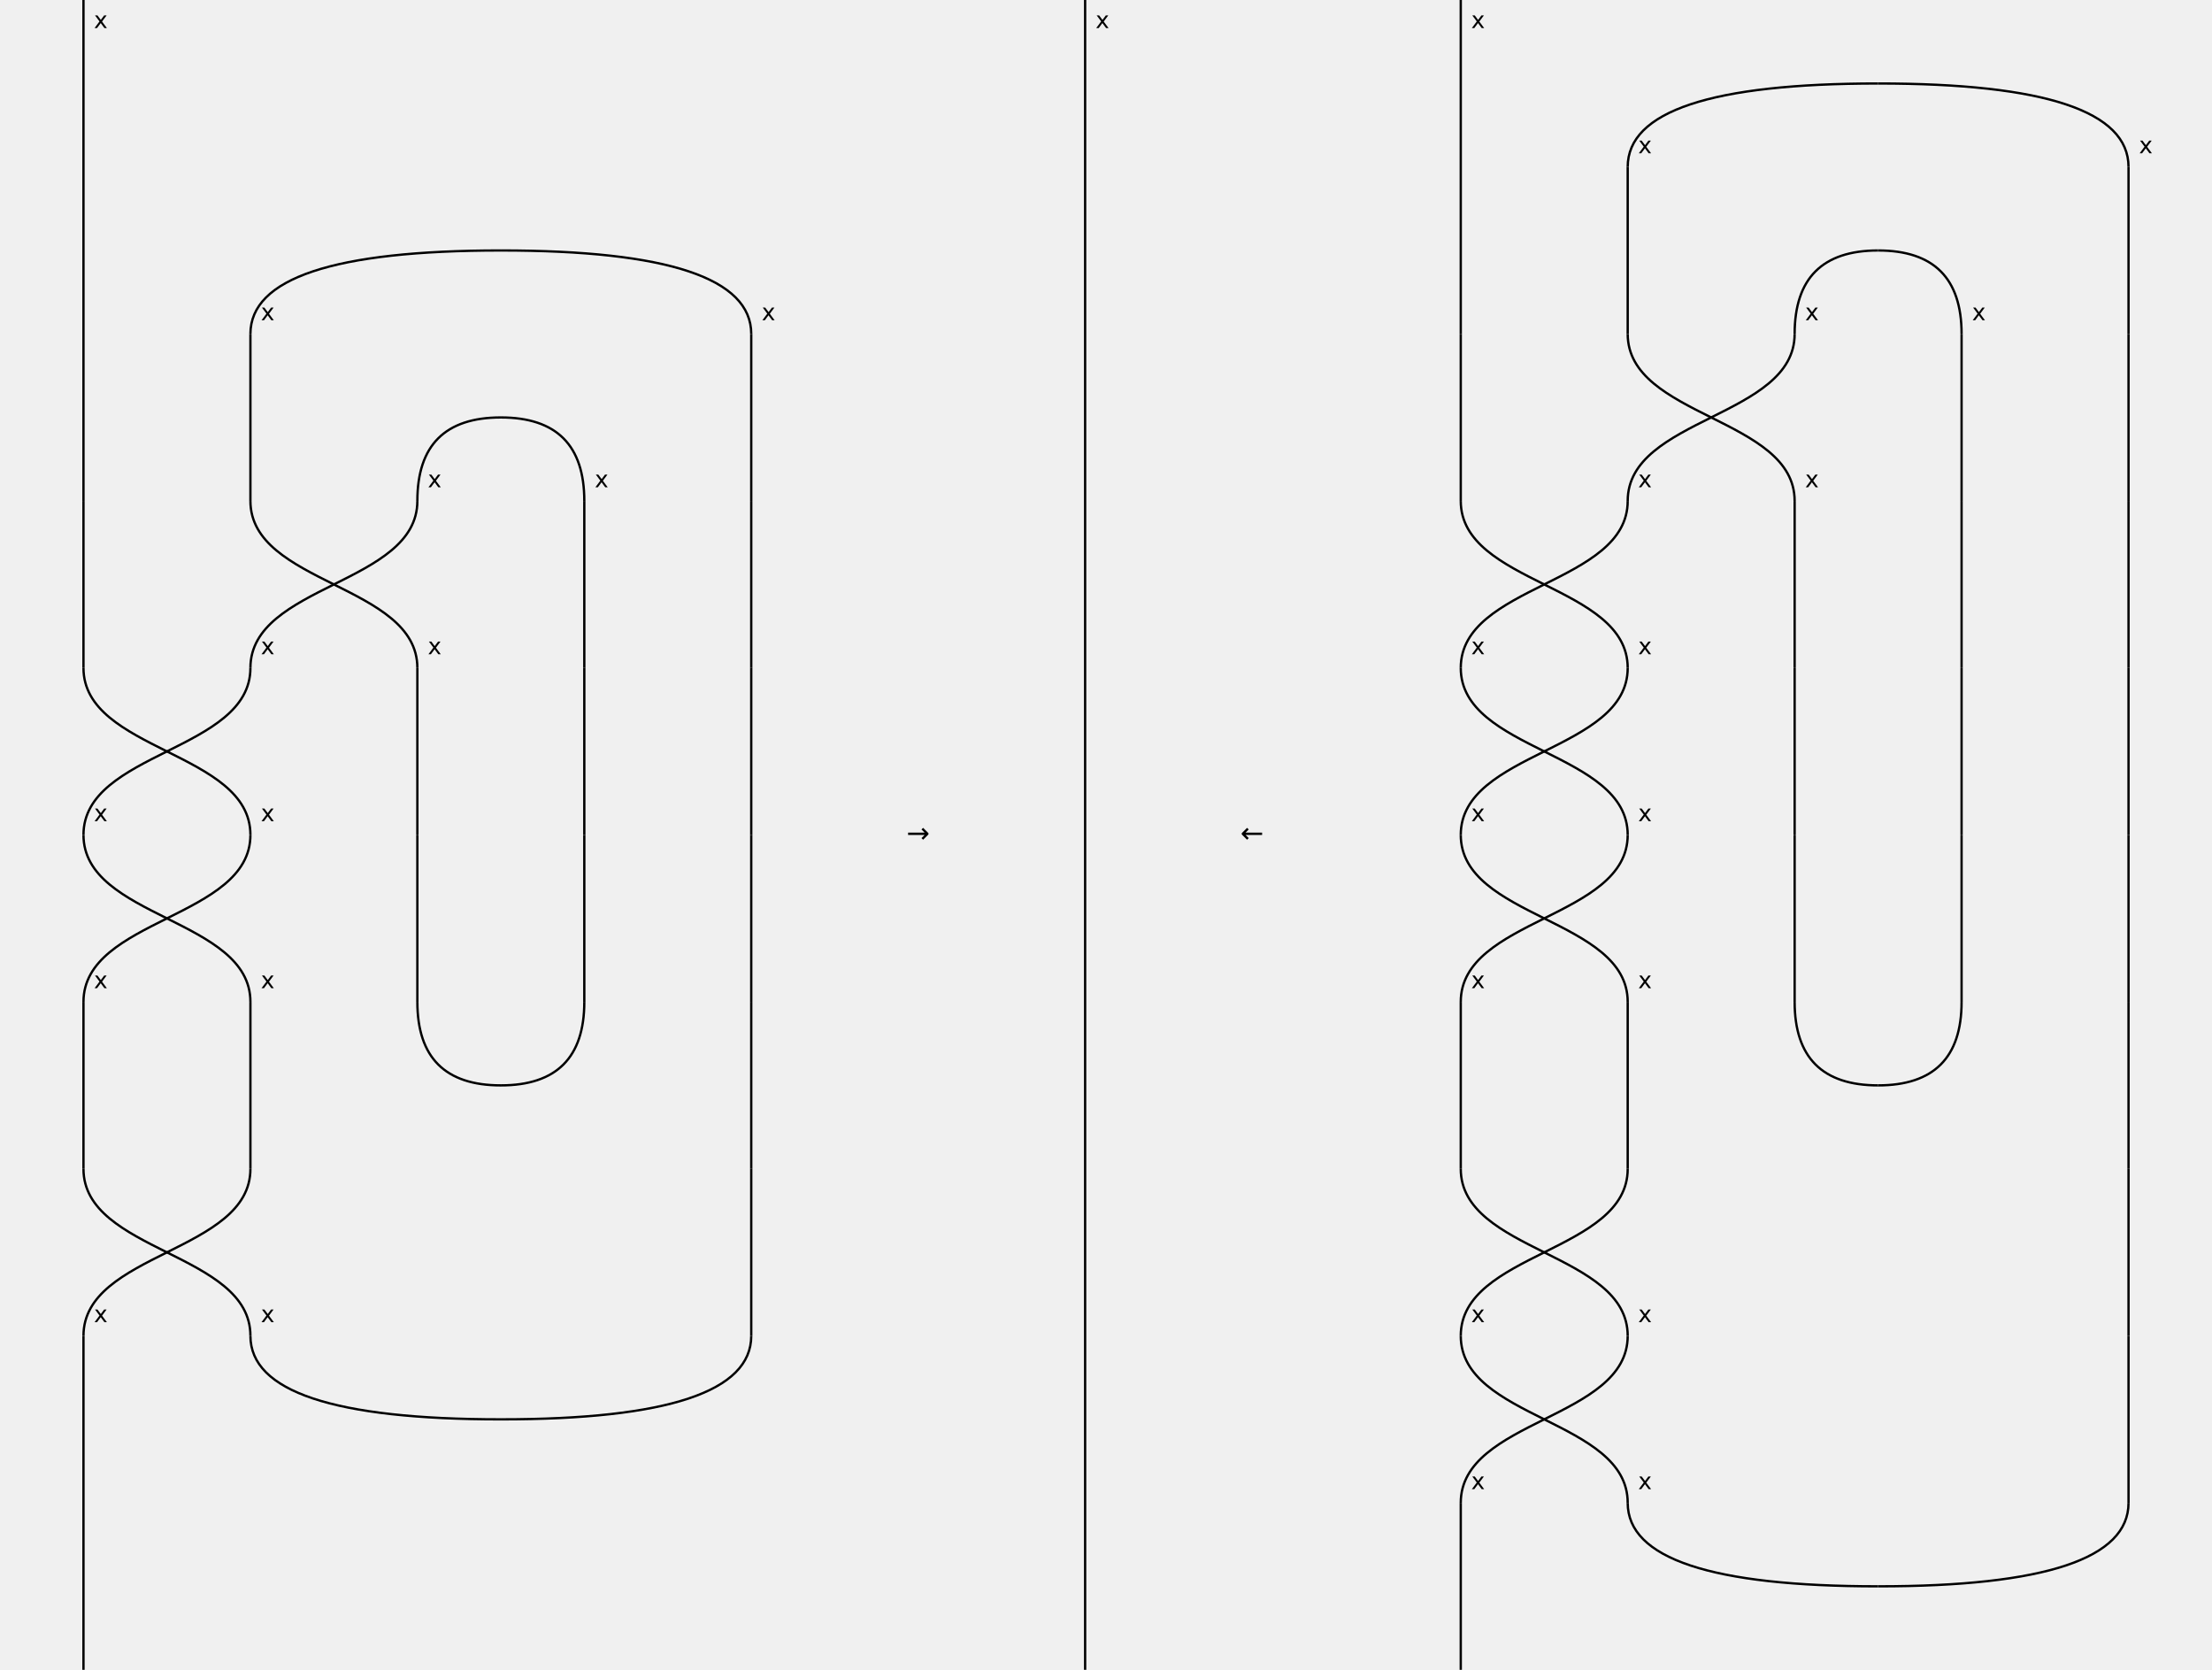
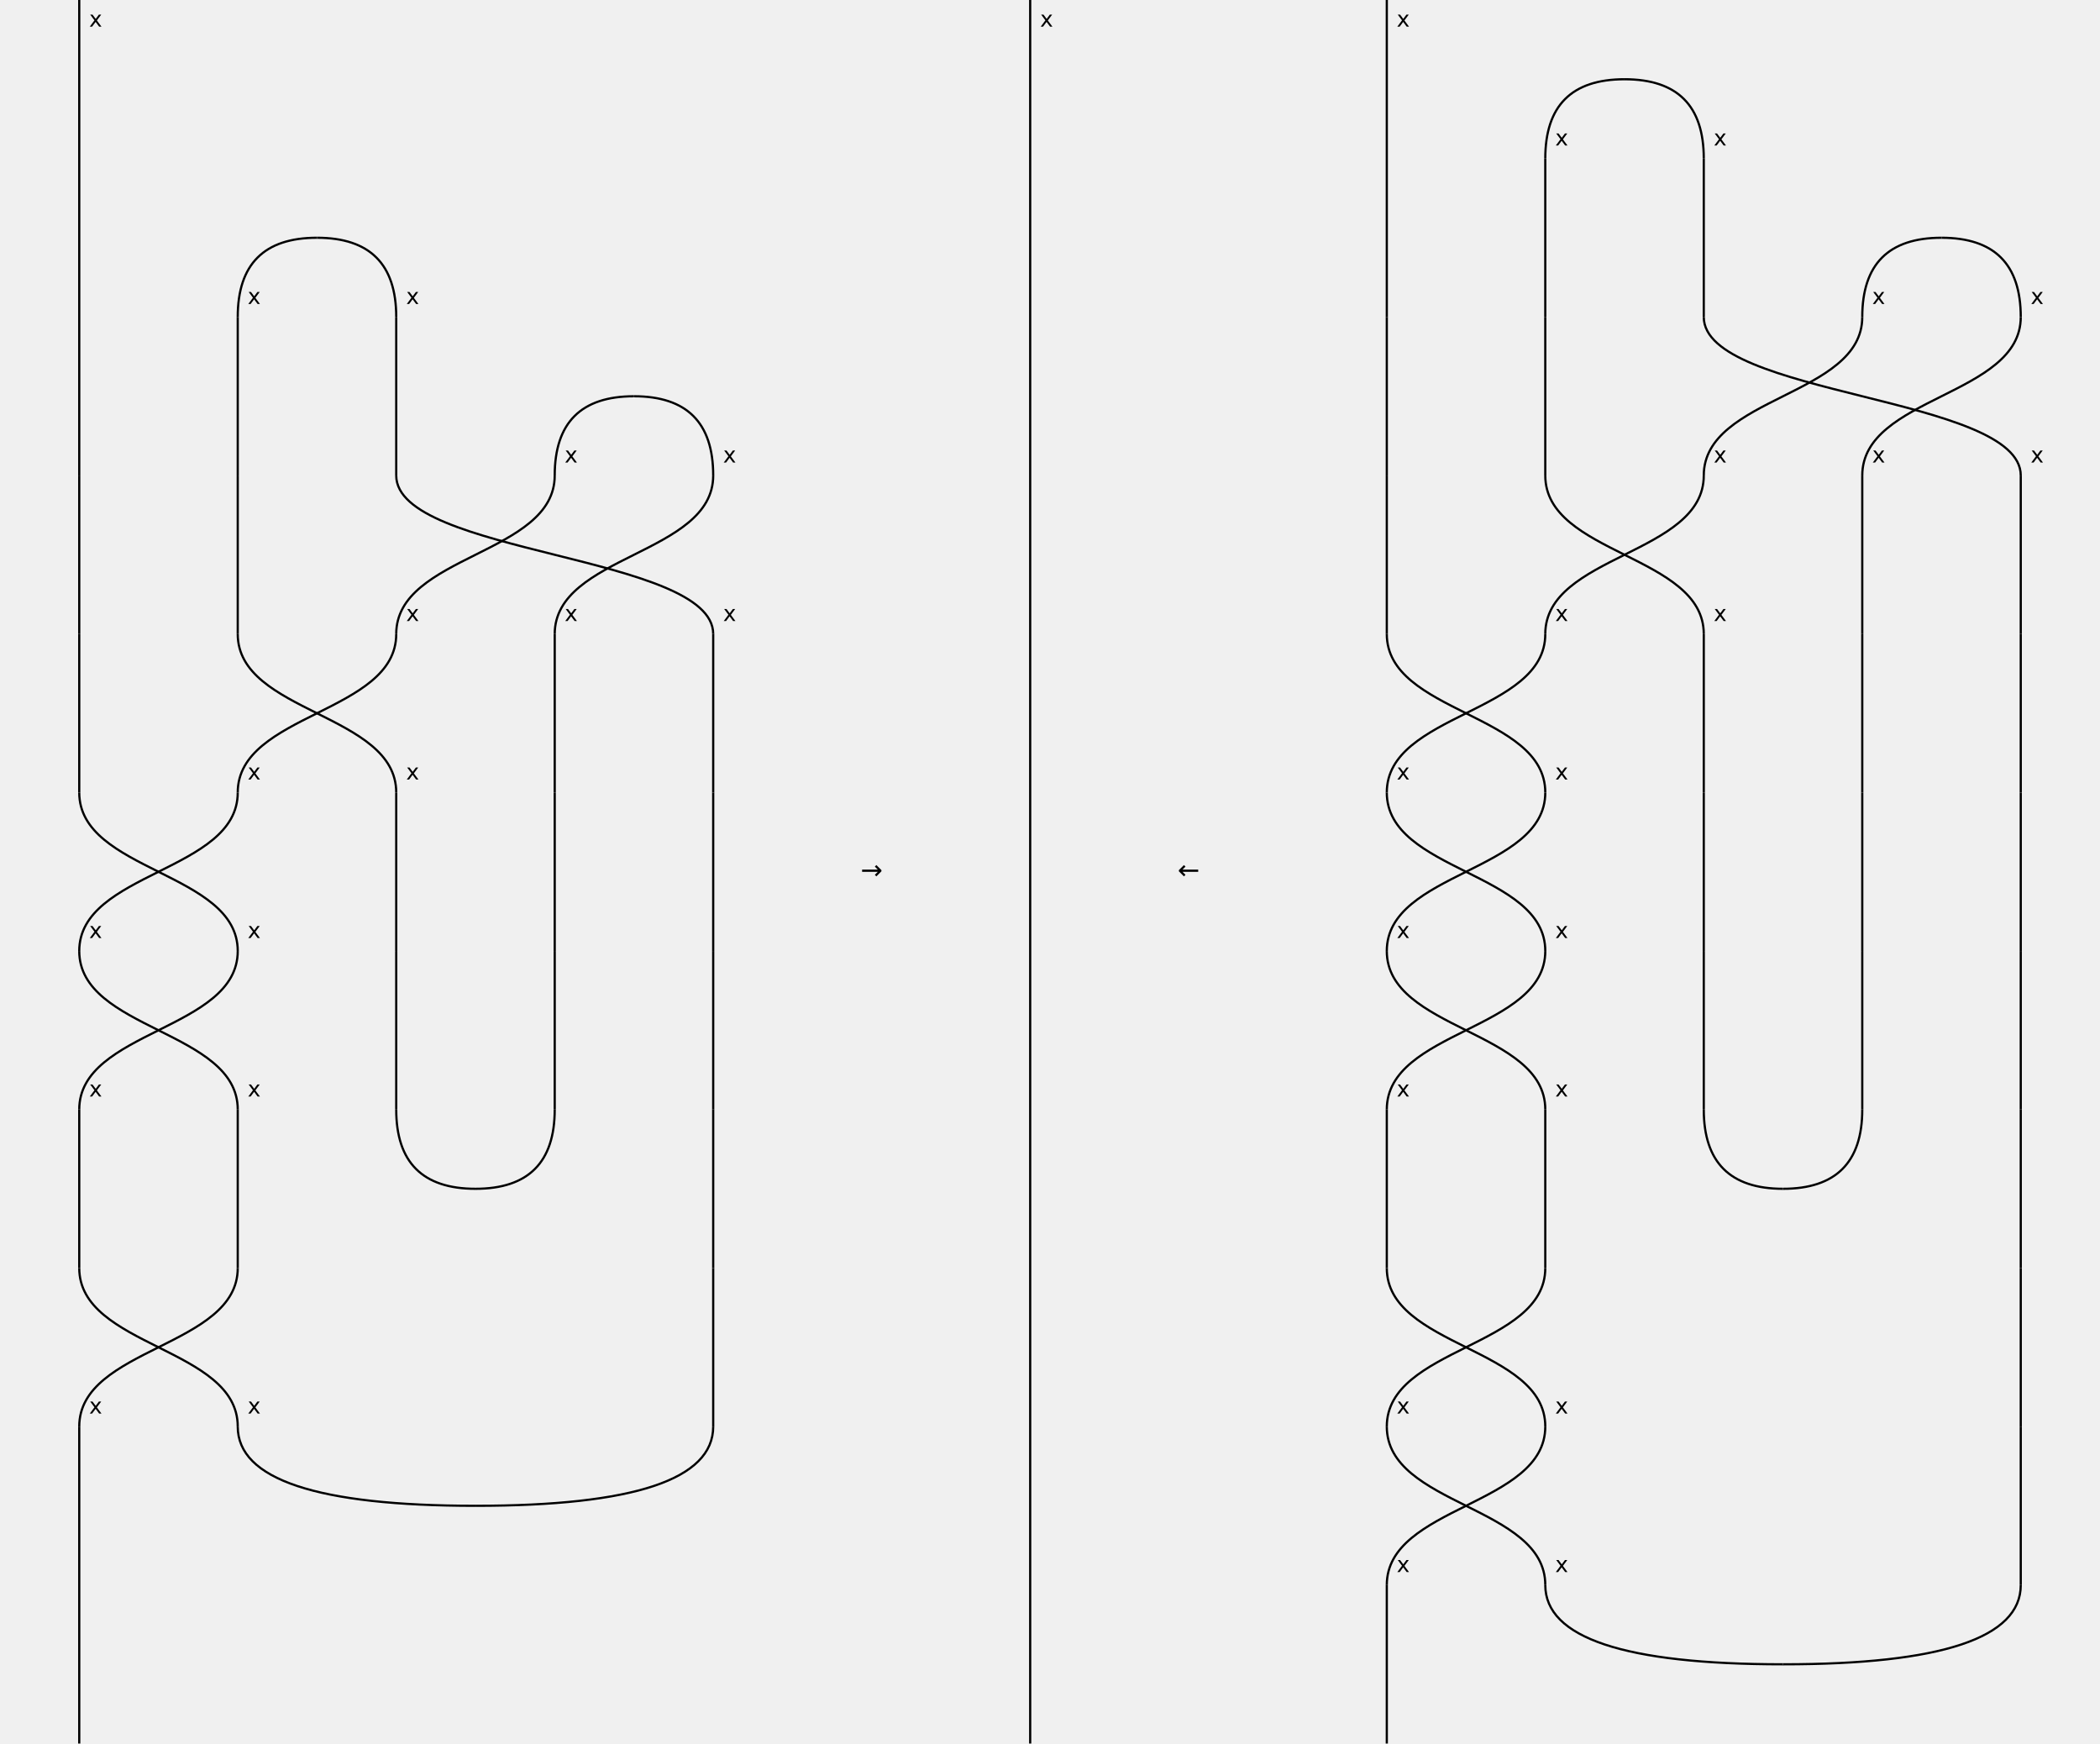
- <svg xmlns="http://www.w3.org/2000/svg" xmlns:xlink="http://www.w3.org/1999/xlink" width="954pt" height="720pt" viewBox="0 0 954 720" version="1.1">
+ <svg xmlns="http://www.w3.org/2000/svg" xmlns:xlink="http://www.w3.org/1999/xlink" width="954pt" height="792pt" viewBox="0 0 954 792" version="1.1">
  <style type="text/css">@media (prefers-color-scheme: dark) {[id^="dark-stroke"] path { stroke: #ffffff !important; } [id^="dark-fill"] g, [id^="dark-fill"] use { fill: #ffffff !important; stroke: #ffffff !important; }}</style>
  <defs>
    <style type="text/css">*{stroke-linejoin: round; stroke-linecap: butt}</style>
  </defs>
  <g id="figure_1">
    <g id="patch_1">
-       <path d="M 0 720  L 954 720  L 954 0  L 0 0  L 0 720  z " style="fill: none" />
+       <path d="M 0 792  L 954 792  L 954 0  L 0 0  L 0 792  z " style="fill: none" />
    </g>
    <g id="axes_1">
      <g id="patch_2">
-         <path d="M 0 720  L 954 720  L 954 0  L 0 0  L 0 720  z " clip-path="url(#pa2b2d72dcf)" style="fill: none" />
+         <path d="M 0 792  L 954 792  L 954 0  L 0 0  L 0 792  z " clip-path="url(#p8696f4340c)" style="fill: none" />
      </g>
      <g id="dark-stroke-1">
-         <path d="M 36 216  C 36 252 36 252 36 288  " clip-path="url(#pa2b2d72dcf)" style="fill: none; stroke: #000000; stroke-linejoin: miter" />
+         <path d="M 36 216  C 36 252 36 252 36 288  " clip-path="url(#p8696f4340c)" style="fill: none; stroke: #000000; stroke-linejoin: miter" />
      </g>
      <g id="dark-stroke-2">
-         <path d="M 180 216  C 180 252 108 252 108 288  " clip-path="url(#pa2b2d72dcf)" style="fill: none; stroke: #000000; stroke-linejoin: miter" />
+         <path d="M 108 216  C 108 252 108 252 108 288  " clip-path="url(#p8696f4340c)" style="fill: none; stroke: #000000; stroke-linejoin: miter" />
      </g>
      <g id="dark-stroke-3">
-         <path d="M 108 216  C 108 252 180 252 180 288  " clip-path="url(#pa2b2d72dcf)" style="fill: none; stroke: #000000; stroke-linejoin: miter" />
+         <path d="M 252 216  C 252 252 180 252 180 288  " clip-path="url(#p8696f4340c)" style="fill: none; stroke: #000000; stroke-linejoin: miter" />
      </g>
      <g id="dark-stroke-4">
-         <path d="M 252 216  C 252 252 252 252 252 288  " clip-path="url(#pa2b2d72dcf)" style="fill: none; stroke: #000000; stroke-linejoin: miter" />
+         <path d="M 324 216  C 324 252 252 252 252 288  " clip-path="url(#p8696f4340c)" style="fill: none; stroke: #000000; stroke-linejoin: miter" />
      </g>
      <g id="dark-stroke-5">
-         <path d="M 324 216  C 324 252 324 252 324 288  " clip-path="url(#pa2b2d72dcf)" style="fill: none; stroke: #000000; stroke-linejoin: miter" />
+         <path d="M 180 216  C 180 252 324 252 324 288  " clip-path="url(#p8696f4340c)" style="fill: none; stroke: #000000; stroke-linejoin: miter" />
      </g>
      <g id="dark-stroke-6">
-         <path d="M 108 288  C 108 324 36 324 36 360  " clip-path="url(#pa2b2d72dcf)" style="fill: none; stroke: #000000; stroke-linejoin: miter" />
+         <path d="M 36 288  C 36 324 36 324 36 360  " clip-path="url(#p8696f4340c)" style="fill: none; stroke: #000000; stroke-linejoin: miter" />
      </g>
      <g id="dark-stroke-7">
-         <path d="M 36 288  C 36 324 108 324 108 360  " clip-path="url(#pa2b2d72dcf)" style="fill: none; stroke: #000000; stroke-linejoin: miter" />
+         <path d="M 180 288  C 180 324 108 324 108 360  " clip-path="url(#p8696f4340c)" style="fill: none; stroke: #000000; stroke-linejoin: miter" />
      </g>
      <g id="dark-stroke-8">
-         <path d="M 180 288  C 180 324 180 324 180 360  " clip-path="url(#pa2b2d72dcf)" style="fill: none; stroke: #000000; stroke-linejoin: miter" />
+         <path d="M 108 288  C 108 324 180 324 180 360  " clip-path="url(#p8696f4340c)" style="fill: none; stroke: #000000; stroke-linejoin: miter" />
      </g>
      <g id="dark-stroke-9">
-         <path d="M 252 288  C 252 324 252 324 252 360  " clip-path="url(#pa2b2d72dcf)" style="fill: none; stroke: #000000; stroke-linejoin: miter" />
+         <path d="M 252 288  C 252 324 252 324 252 360  " clip-path="url(#p8696f4340c)" style="fill: none; stroke: #000000; stroke-linejoin: miter" />
      </g>
      <g id="dark-stroke-10">
-         <path d="M 324 288  C 324 324 324 324 324 360  " clip-path="url(#pa2b2d72dcf)" style="fill: none; stroke: #000000; stroke-linejoin: miter" />
+         <path d="M 324 288  C 324 324 324 324 324 360  " clip-path="url(#p8696f4340c)" style="fill: none; stroke: #000000; stroke-linejoin: miter" />
      </g>
      <g id="dark-stroke-11">
-         <path d="M 108 360  C 108 396 36 396 36 432  " clip-path="url(#pa2b2d72dcf)" style="fill: none; stroke: #000000; stroke-linejoin: miter" />
+         <path d="M 108 360  C 108 396 36 396 36 432  " clip-path="url(#p8696f4340c)" style="fill: none; stroke: #000000; stroke-linejoin: miter" />
      </g>
      <g id="dark-stroke-12">
-         <path d="M 36 360  C 36 396 108 396 108 432  " clip-path="url(#pa2b2d72dcf)" style="fill: none; stroke: #000000; stroke-linejoin: miter" />
+         <path d="M 36 360  C 36 396 108 396 108 432  " clip-path="url(#p8696f4340c)" style="fill: none; stroke: #000000; stroke-linejoin: miter" />
      </g>
      <g id="dark-stroke-13">
-         <path d="M 180 360  C 180 396 180 396 180 432  " clip-path="url(#pa2b2d72dcf)" style="fill: none; stroke: #000000; stroke-linejoin: miter" />
+         <path d="M 180 360  C 180 396 180 396 180 432  " clip-path="url(#p8696f4340c)" style="fill: none; stroke: #000000; stroke-linejoin: miter" />
      </g>
      <g id="dark-stroke-14">
-         <path d="M 252 360  C 252 396 252 396 252 432  " clip-path="url(#pa2b2d72dcf)" style="fill: none; stroke: #000000; stroke-linejoin: miter" />
+         <path d="M 252 360  C 252 396 252 396 252 432  " clip-path="url(#p8696f4340c)" style="fill: none; stroke: #000000; stroke-linejoin: miter" />
      </g>
      <g id="dark-stroke-15">
-         <path d="M 324 360  C 324 396 324 396 324 432  " clip-path="url(#pa2b2d72dcf)" style="fill: none; stroke: #000000; stroke-linejoin: miter" />
+         <path d="M 324 360  C 324 396 324 396 324 432  " clip-path="url(#p8696f4340c)" style="fill: none; stroke: #000000; stroke-linejoin: miter" />
      </g>
      <g id="dark-stroke-16">
-         <path d="M 108 504  C 108 540 36 540 36 576  " clip-path="url(#pa2b2d72dcf)" style="fill: none; stroke: #000000; stroke-linejoin: miter" />
+         <path d="M 108 432  C 108 468 36 468 36 504  " clip-path="url(#p8696f4340c)" style="fill: none; stroke: #000000; stroke-linejoin: miter" />
      </g>
      <g id="dark-stroke-17">
-         <path d="M 36 504  C 36 540 108 540 108 576  " clip-path="url(#pa2b2d72dcf)" style="fill: none; stroke: #000000; stroke-linejoin: miter" />
+         <path d="M 36 432  C 36 468 108 468 108 504  " clip-path="url(#p8696f4340c)" style="fill: none; stroke: #000000; stroke-linejoin: miter" />
      </g>
      <g id="dark-stroke-18">
-         <path d="M 324 504  C 324 540 324 540 324 576  " clip-path="url(#pa2b2d72dcf)" style="fill: none; stroke: #000000; stroke-linejoin: miter" />
+         <path d="M 180 432  C 180 468 180 468 180 504  " clip-path="url(#p8696f4340c)" style="fill: none; stroke: #000000; stroke-linejoin: miter" />
      </g>
      <g id="dark-stroke-19">
-         <path d="M 630 144  C 630 180 630 180 630 216  " clip-path="url(#pa2b2d72dcf)" style="fill: none; stroke: #000000; stroke-linejoin: miter" />
+         <path d="M 252 432  C 252 468 252 468 252 504  " clip-path="url(#p8696f4340c)" style="fill: none; stroke: #000000; stroke-linejoin: miter" />
      </g>
      <g id="dark-stroke-20">
-         <path d="M 774 144  C 774 180 702 180 702 216  " clip-path="url(#pa2b2d72dcf)" style="fill: none; stroke: #000000; stroke-linejoin: miter" />
+         <path d="M 324 432  C 324 468 324 468 324 504  " clip-path="url(#p8696f4340c)" style="fill: none; stroke: #000000; stroke-linejoin: miter" />
      </g>
      <g id="dark-stroke-21">
-         <path d="M 702 144  C 702 180 774 180 774 216  " clip-path="url(#pa2b2d72dcf)" style="fill: none; stroke: #000000; stroke-linejoin: miter" />
+         <path d="M 108 576  C 108 612 36 612 36 648  " clip-path="url(#p8696f4340c)" style="fill: none; stroke: #000000; stroke-linejoin: miter" />
      </g>
      <g id="dark-stroke-22">
-         <path d="M 846 144  C 846 180 846 180 846 216  " clip-path="url(#pa2b2d72dcf)" style="fill: none; stroke: #000000; stroke-linejoin: miter" />
+         <path d="M 36 576  C 36 612 108 612 108 648  " clip-path="url(#p8696f4340c)" style="fill: none; stroke: #000000; stroke-linejoin: miter" />
      </g>
      <g id="dark-stroke-23">
-         <path d="M 918 144  C 918 180 918 180 918 216  " clip-path="url(#pa2b2d72dcf)" style="fill: none; stroke: #000000; stroke-linejoin: miter" />
+         <path d="M 324 576  C 324 612 324 612 324 648  " clip-path="url(#p8696f4340c)" style="fill: none; stroke: #000000; stroke-linejoin: miter" />
      </g>
      <g id="dark-stroke-24">
-         <path d="M 702 216  C 702 252 630 252 630 288  " clip-path="url(#pa2b2d72dcf)" style="fill: none; stroke: #000000; stroke-linejoin: miter" />
+         <path d="M 630 144  C 630 180 630 180 630 216  " clip-path="url(#p8696f4340c)" style="fill: none; stroke: #000000; stroke-linejoin: miter" />
      </g>
      <g id="dark-stroke-25">
-         <path d="M 630 216  C 630 252 702 252 702 288  " clip-path="url(#pa2b2d72dcf)" style="fill: none; stroke: #000000; stroke-linejoin: miter" />
+         <path d="M 702 144  C 702 180 702 180 702 216  " clip-path="url(#p8696f4340c)" style="fill: none; stroke: #000000; stroke-linejoin: miter" />
      </g>
      <g id="dark-stroke-26">
-         <path d="M 774 216  C 774 252 774 252 774 288  " clip-path="url(#pa2b2d72dcf)" style="fill: none; stroke: #000000; stroke-linejoin: miter" />
+         <path d="M 846 144  C 846 180 774 180 774 216  " clip-path="url(#p8696f4340c)" style="fill: none; stroke: #000000; stroke-linejoin: miter" />
      </g>
      <g id="dark-stroke-27">
-         <path d="M 846 216  C 846 252 846 252 846 288  " clip-path="url(#pa2b2d72dcf)" style="fill: none; stroke: #000000; stroke-linejoin: miter" />
+         <path d="M 918 144  C 918 180 846 180 846 216  " clip-path="url(#p8696f4340c)" style="fill: none; stroke: #000000; stroke-linejoin: miter" />
      </g>
      <g id="dark-stroke-28">
-         <path d="M 918 216  C 918 252 918 252 918 288  " clip-path="url(#pa2b2d72dcf)" style="fill: none; stroke: #000000; stroke-linejoin: miter" />
+         <path d="M 774 144  C 774 180 918 180 918 216  " clip-path="url(#p8696f4340c)" style="fill: none; stroke: #000000; stroke-linejoin: miter" />
      </g>
      <g id="dark-stroke-29">
-         <path d="M 702 288  C 702 324 630 324 630 360  " clip-path="url(#pa2b2d72dcf)" style="fill: none; stroke: #000000; stroke-linejoin: miter" />
+         <path d="M 630 216  C 630 252 630 252 630 288  " clip-path="url(#p8696f4340c)" style="fill: none; stroke: #000000; stroke-linejoin: miter" />
      </g>
      <g id="dark-stroke-30">
-         <path d="M 630 288  C 630 324 702 324 702 360  " clip-path="url(#pa2b2d72dcf)" style="fill: none; stroke: #000000; stroke-linejoin: miter" />
+         <path d="M 774 216  C 774 252 702 252 702 288  " clip-path="url(#p8696f4340c)" style="fill: none; stroke: #000000; stroke-linejoin: miter" />
      </g>
      <g id="dark-stroke-31">
-         <path d="M 774 288  C 774 324 774 324 774 360  " clip-path="url(#pa2b2d72dcf)" style="fill: none; stroke: #000000; stroke-linejoin: miter" />
+         <path d="M 702 216  C 702 252 774 252 774 288  " clip-path="url(#p8696f4340c)" style="fill: none; stroke: #000000; stroke-linejoin: miter" />
      </g>
      <g id="dark-stroke-32">
-         <path d="M 846 288  C 846 324 846 324 846 360  " clip-path="url(#pa2b2d72dcf)" style="fill: none; stroke: #000000; stroke-linejoin: miter" />
+         <path d="M 846 216  C 846 252 846 252 846 288  " clip-path="url(#p8696f4340c)" style="fill: none; stroke: #000000; stroke-linejoin: miter" />
      </g>
      <g id="dark-stroke-33">
-         <path d="M 918 288  C 918 324 918 324 918 360  " clip-path="url(#pa2b2d72dcf)" style="fill: none; stroke: #000000; stroke-linejoin: miter" />
+         <path d="M 918 216  C 918 252 918 252 918 288  " clip-path="url(#p8696f4340c)" style="fill: none; stroke: #000000; stroke-linejoin: miter" />
      </g>
      <g id="dark-stroke-34">
-         <path d="M 702 360  C 702 396 630 396 630 432  " clip-path="url(#pa2b2d72dcf)" style="fill: none; stroke: #000000; stroke-linejoin: miter" />
+         <path d="M 702 288  C 702 324 630 324 630 360  " clip-path="url(#p8696f4340c)" style="fill: none; stroke: #000000; stroke-linejoin: miter" />
      </g>
      <g id="dark-stroke-35">
-         <path d="M 630 360  C 630 396 702 396 702 432  " clip-path="url(#pa2b2d72dcf)" style="fill: none; stroke: #000000; stroke-linejoin: miter" />
+         <path d="M 630 288  C 630 324 702 324 702 360  " clip-path="url(#p8696f4340c)" style="fill: none; stroke: #000000; stroke-linejoin: miter" />
      </g>
      <g id="dark-stroke-36">
-         <path d="M 774 360  C 774 396 774 396 774 432  " clip-path="url(#pa2b2d72dcf)" style="fill: none; stroke: #000000; stroke-linejoin: miter" />
+         <path d="M 774 288  C 774 324 774 324 774 360  " clip-path="url(#p8696f4340c)" style="fill: none; stroke: #000000; stroke-linejoin: miter" />
      </g>
      <g id="dark-stroke-37">
-         <path d="M 846 360  C 846 396 846 396 846 432  " clip-path="url(#pa2b2d72dcf)" style="fill: none; stroke: #000000; stroke-linejoin: miter" />
+         <path d="M 846 288  C 846 324 846 324 846 360  " clip-path="url(#p8696f4340c)" style="fill: none; stroke: #000000; stroke-linejoin: miter" />
      </g>
      <g id="dark-stroke-38">
-         <path d="M 918 360  C 918 396 918 396 918 432  " clip-path="url(#pa2b2d72dcf)" style="fill: none; stroke: #000000; stroke-linejoin: miter" />
+         <path d="M 918 288  C 918 324 918 324 918 360  " clip-path="url(#p8696f4340c)" style="fill: none; stroke: #000000; stroke-linejoin: miter" />
      </g>
      <g id="dark-stroke-39">
-         <path d="M 702 504  C 702 540 630 540 630 576  " clip-path="url(#pa2b2d72dcf)" style="fill: none; stroke: #000000; stroke-linejoin: miter" />
+         <path d="M 702 360  C 702 396 630 396 630 432  " clip-path="url(#p8696f4340c)" style="fill: none; stroke: #000000; stroke-linejoin: miter" />
      </g>
      <g id="dark-stroke-40">
-         <path d="M 630 504  C 630 540 702 540 702 576  " clip-path="url(#pa2b2d72dcf)" style="fill: none; stroke: #000000; stroke-linejoin: miter" />
+         <path d="M 630 360  C 630 396 702 396 702 432  " clip-path="url(#p8696f4340c)" style="fill: none; stroke: #000000; stroke-linejoin: miter" />
      </g>
      <g id="dark-stroke-41">
-         <path d="M 918 504  C 918 540 918 540 918 576  " clip-path="url(#pa2b2d72dcf)" style="fill: none; stroke: #000000; stroke-linejoin: miter" />
+         <path d="M 774 360  C 774 396 774 396 774 432  " clip-path="url(#p8696f4340c)" style="fill: none; stroke: #000000; stroke-linejoin: miter" />
      </g>
      <g id="dark-stroke-42">
-         <path d="M 702 576  C 702 612 630 612 630 648  " clip-path="url(#pa2b2d72dcf)" style="fill: none; stroke: #000000; stroke-linejoin: miter" />
+         <path d="M 846 360  C 846 396 846 396 846 432  " clip-path="url(#p8696f4340c)" style="fill: none; stroke: #000000; stroke-linejoin: miter" />
      </g>
      <g id="dark-stroke-43">
-         <path d="M 630 576  C 630 612 702 612 702 648  " clip-path="url(#pa2b2d72dcf)" style="fill: none; stroke: #000000; stroke-linejoin: miter" />
+         <path d="M 918 360  C 918 396 918 396 918 432  " clip-path="url(#p8696f4340c)" style="fill: none; stroke: #000000; stroke-linejoin: miter" />
      </g>
      <g id="dark-stroke-44">
-         <path d="M 918 576  C 918 612 918 612 918 648  " clip-path="url(#pa2b2d72dcf)" style="fill: none; stroke: #000000; stroke-linejoin: miter" />
+         <path d="M 702 432  C 702 468 630 468 630 504  " clip-path="url(#p8696f4340c)" style="fill: none; stroke: #000000; stroke-linejoin: miter" />
+       </g>
+       <g id="dark-stroke-45">
+         <path d="M 630 432  C 630 468 702 468 702 504  " clip-path="url(#p8696f4340c)" style="fill: none; stroke: #000000; stroke-linejoin: miter" />
      </g>
      <g id="dark-stroke-46">
-         <path d="M 36 0  Q 36 216 36 216  " clip-path="url(#pa2b2d72dcf)" style="fill: none; stroke: #000000; stroke-linejoin: miter" />
+         <path d="M 774 432  C 774 468 774 468 774 504  " clip-path="url(#p8696f4340c)" style="fill: none; stroke: #000000; stroke-linejoin: miter" />
      </g>
      <g id="dark-stroke-47">
-         <path d="M 216 108  Q 108 108 108 144  " clip-path="url(#pa2b2d72dcf)" style="fill: none; stroke: #000000; stroke-linejoin: miter" />
+         <path d="M 846 432  C 846 468 846 468 846 504  " clip-path="url(#p8696f4340c)" style="fill: none; stroke: #000000; stroke-linejoin: miter" />
      </g>
      <g id="dark-stroke-48">
-         <path d="M 216 108  Q 324 108 324 144  " clip-path="url(#pa2b2d72dcf)" style="fill: none; stroke: #000000; stroke-linejoin: miter" />
+         <path d="M 918 432  C 918 468 918 468 918 504  " clip-path="url(#p8696f4340c)" style="fill: none; stroke: #000000; stroke-linejoin: miter" />
+       </g>
+       <g id="dark-stroke-49">
+         <path d="M 702 576  C 702 612 630 612 630 648  " clip-path="url(#p8696f4340c)" style="fill: none; stroke: #000000; stroke-linejoin: miter" />
      </g>
      <g id="dark-stroke-50">
-         <path d="M 108 144  Q 108 216 108 216  " clip-path="url(#pa2b2d72dcf)" style="fill: none; stroke: #000000; stroke-linejoin: miter" />
+         <path d="M 630 576  C 630 612 702 612 702 648  " clip-path="url(#p8696f4340c)" style="fill: none; stroke: #000000; stroke-linejoin: miter" />
+       </g>
+       <g id="dark-stroke-51">
+         <path d="M 918 576  C 918 612 918 612 918 648  " clip-path="url(#p8696f4340c)" style="fill: none; stroke: #000000; stroke-linejoin: miter" />
      </g>
      <g id="dark-stroke-52">
-         <path d="M 324 144  Q 324 216 324 216  " clip-path="url(#pa2b2d72dcf)" style="fill: none; stroke: #000000; stroke-linejoin: miter" />
+         <path d="M 702 648  C 702 684 630 684 630 720  " clip-path="url(#p8696f4340c)" style="fill: none; stroke: #000000; stroke-linejoin: miter" />
      </g>
      <g id="dark-stroke-53">
-         <path d="M 216 180  Q 180 180 180 216  " clip-path="url(#pa2b2d72dcf)" style="fill: none; stroke: #000000; stroke-linejoin: miter" />
+         <path d="M 630 648  C 630 684 702 684 702 720  " clip-path="url(#p8696f4340c)" style="fill: none; stroke: #000000; stroke-linejoin: miter" />
      </g>
      <g id="dark-stroke-54">
-         <path d="M 216 180  Q 252 180 252 216  " clip-path="url(#pa2b2d72dcf)" style="fill: none; stroke: #000000; stroke-linejoin: miter" />
+         <path d="M 918 648  C 918 684 918 684 918 720  " clip-path="url(#p8696f4340c)" style="fill: none; stroke: #000000; stroke-linejoin: miter" />
+       </g>
+       <g id="dark-stroke-56">
+         <path d="M 36 0  Q 36 216 36 216  " clip-path="url(#p8696f4340c)" style="fill: none; stroke: #000000; stroke-linejoin: miter" />
+       </g>
+       <g id="dark-stroke-57">
+         <path d="M 144 108  Q 108 108 108 144  " clip-path="url(#p8696f4340c)" style="fill: none; stroke: #000000; stroke-linejoin: miter" />
+       </g>
+       <g id="dark-stroke-58">
+         <path d="M 144 108  Q 180 108 180 144  " clip-path="url(#p8696f4340c)" style="fill: none; stroke: #000000; stroke-linejoin: miter" />
+       </g>
+       <g id="dark-stroke-60">
+         <path d="M 108 144  Q 108 216 108 216  " clip-path="url(#p8696f4340c)" style="fill: none; stroke: #000000; stroke-linejoin: miter" />
      </g>
      <g id="dark-stroke-62">
-         <path d="M 36 432  Q 36 504 36 504  " clip-path="url(#pa2b2d72dcf)" style="fill: none; stroke: #000000; stroke-linejoin: miter" />
+         <path d="M 180 144  Q 180 216 180 216  " clip-path="url(#p8696f4340c)" style="fill: none; stroke: #000000; stroke-linejoin: miter" />
+       </g>
+       <g id="dark-stroke-63">
+         <path d="M 288 180  Q 252 180 252 216  " clip-path="url(#p8696f4340c)" style="fill: none; stroke: #000000; stroke-linejoin: miter" />
      </g>
      <g id="dark-stroke-64">
-         <path d="M 108 432  Q 108 504 108 504  " clip-path="url(#pa2b2d72dcf)" style="fill: none; stroke: #000000; stroke-linejoin: miter" />
-       </g>
-       <g id="dark-stroke-65">
-         <path d="M 324 432  Q 324 504 324 504  " clip-path="url(#pa2b2d72dcf)" style="fill: none; stroke: #000000; stroke-linejoin: miter" />
-       </g>
-       <g id="dark-stroke-66">
-         <path d="M 180 432  Q 180 468 216 468  " clip-path="url(#pa2b2d72dcf)" style="fill: none; stroke: #000000; stroke-linejoin: miter" />
-       </g>
-       <g id="dark-stroke-67">
-         <path d="M 252 432  Q 252 468 216 468  " clip-path="url(#pa2b2d72dcf)" style="fill: none; stroke: #000000; stroke-linejoin: miter" />
-       </g>
-       <g id="dark-stroke-69">
-         <path d="M 36 576  Q 36 720 36 720  " clip-path="url(#pa2b2d72dcf)" style="fill: none; stroke: #000000; stroke-linejoin: miter" />
-       </g>
-       <g id="dark-stroke-71">
-         <path d="M 108 576  Q 108 612 216 612  " clip-path="url(#pa2b2d72dcf)" style="fill: none; stroke: #000000; stroke-linejoin: miter" />
-       </g>
-       <g id="dark-stroke-72">
-         <path d="M 324 576  Q 324 612 216 612  " clip-path="url(#pa2b2d72dcf)" style="fill: none; stroke: #000000; stroke-linejoin: miter" />
-       </g>
-       <g id="dark-stroke-74">
-         <path d="M 468 0  Q 468 720 468 720  " clip-path="url(#pa2b2d72dcf)" style="fill: none; stroke: #000000; stroke-linejoin: miter" />
-       </g>
-       <g id="dark-stroke-76">
-         <path d="M 630 0  Q 630 144 630 144  " clip-path="url(#pa2b2d72dcf)" style="fill: none; stroke: #000000; stroke-linejoin: miter" />
+         <path d="M 288 180  Q 324 180 324 216  " clip-path="url(#p8696f4340c)" style="fill: none; stroke: #000000; stroke-linejoin: miter" />
+       </g>
+       <g id="dark-stroke-75">
+         <path d="M 36 504  Q 36 576 36 576  " clip-path="url(#p8696f4340c)" style="fill: none; stroke: #000000; stroke-linejoin: miter" />
      </g>
      <g id="dark-stroke-77">
-         <path d="M 810 36  Q 702 36 702 72  " clip-path="url(#pa2b2d72dcf)" style="fill: none; stroke: #000000; stroke-linejoin: miter" />
+         <path d="M 108 504  Q 108 576 108 576  " clip-path="url(#p8696f4340c)" style="fill: none; stroke: #000000; stroke-linejoin: miter" />
      </g>
      <g id="dark-stroke-78">
-         <path d="M 810 36  Q 918 36 918 72  " clip-path="url(#pa2b2d72dcf)" style="fill: none; stroke: #000000; stroke-linejoin: miter" />
+         <path d="M 324 504  Q 324 576 324 576  " clip-path="url(#p8696f4340c)" style="fill: none; stroke: #000000; stroke-linejoin: miter" />
+       </g>
+       <g id="dark-stroke-79">
+         <path d="M 180 504  Q 180 540 216 540  " clip-path="url(#p8696f4340c)" style="fill: none; stroke: #000000; stroke-linejoin: miter" />
      </g>
      <g id="dark-stroke-80">
-         <path d="M 702 72  Q 702 144 702 144  " clip-path="url(#pa2b2d72dcf)" style="fill: none; stroke: #000000; stroke-linejoin: miter" />
+         <path d="M 252 504  Q 252 540 216 540  " clip-path="url(#p8696f4340c)" style="fill: none; stroke: #000000; stroke-linejoin: miter" />
      </g>
      <g id="dark-stroke-82">
-         <path d="M 918 72  Q 918 144 918 144  " clip-path="url(#pa2b2d72dcf)" style="fill: none; stroke: #000000; stroke-linejoin: miter" />
-       </g>
-       <g id="dark-stroke-83">
-         <path d="M 810 108  Q 774 108 774 144  " clip-path="url(#pa2b2d72dcf)" style="fill: none; stroke: #000000; stroke-linejoin: miter" />
+         <path d="M 36 648  Q 36 792 36 792  " clip-path="url(#p8696f4340c)" style="fill: none; stroke: #000000; stroke-linejoin: miter" />
      </g>
      <g id="dark-stroke-84">
-         <path d="M 810 108  Q 846 108 846 144  " clip-path="url(#pa2b2d72dcf)" style="fill: none; stroke: #000000; stroke-linejoin: miter" />
-       </g>
-       <g id="dark-stroke-94">
-         <path d="M 630 432  Q 630 504 630 504  " clip-path="url(#pa2b2d72dcf)" style="fill: none; stroke: #000000; stroke-linejoin: miter" />
+         <path d="M 108 648  Q 108 684 216 684  " clip-path="url(#p8696f4340c)" style="fill: none; stroke: #000000; stroke-linejoin: miter" />
+       </g>
+       <g id="dark-stroke-85">
+         <path d="M 324 648  Q 324 684 216 684  " clip-path="url(#p8696f4340c)" style="fill: none; stroke: #000000; stroke-linejoin: miter" />
+       </g>
+       <g id="dark-stroke-87">
+         <path d="M 468 0  Q 468 792 468 792  " clip-path="url(#p8696f4340c)" style="fill: none; stroke: #000000; stroke-linejoin: miter" />
+       </g>
+       <g id="dark-stroke-89">
+         <path d="M 630 0  Q 630 144 630 144  " clip-path="url(#p8696f4340c)" style="fill: none; stroke: #000000; stroke-linejoin: miter" />
+       </g>
+       <g id="dark-stroke-90">
+         <path d="M 738 36  Q 702 36 702 72  " clip-path="url(#p8696f4340c)" style="fill: none; stroke: #000000; stroke-linejoin: miter" />
+       </g>
+       <g id="dark-stroke-91">
+         <path d="M 738 36  Q 774 36 774 72  " clip-path="url(#p8696f4340c)" style="fill: none; stroke: #000000; stroke-linejoin: miter" />
+       </g>
+       <g id="dark-stroke-93">
+         <path d="M 702 72  Q 702 144 702 144  " clip-path="url(#p8696f4340c)" style="fill: none; stroke: #000000; stroke-linejoin: miter" />
+       </g>
+       <g id="dark-stroke-95">
+         <path d="M 774 72  Q 774 144 774 144  " clip-path="url(#p8696f4340c)" style="fill: none; stroke: #000000; stroke-linejoin: miter" />
      </g>
      <g id="dark-stroke-96">
-         <path d="M 702 432  Q 702 504 702 504  " clip-path="url(#pa2b2d72dcf)" style="fill: none; stroke: #000000; stroke-linejoin: miter" />
+         <path d="M 882 108  Q 846 108 846 144  " clip-path="url(#p8696f4340c)" style="fill: none; stroke: #000000; stroke-linejoin: miter" />
      </g>
      <g id="dark-stroke-97">
-         <path d="M 918 432  Q 918 504 918 504  " clip-path="url(#pa2b2d72dcf)" style="fill: none; stroke: #000000; stroke-linejoin: miter" />
-       </g>
-       <g id="dark-stroke-98">
-         <path d="M 774 432  Q 774 468 810 468  " clip-path="url(#pa2b2d72dcf)" style="fill: none; stroke: #000000; stroke-linejoin: miter" />
-       </g>
-       <g id="dark-stroke-99">
-         <path d="M 846 432  Q 846 468 810 468  " clip-path="url(#pa2b2d72dcf)" style="fill: none; stroke: #000000; stroke-linejoin: miter" />
-       </g>
-       <g id="dark-stroke-103">
-         <path d="M 630 648  Q 630 720 630 720  " clip-path="url(#pa2b2d72dcf)" style="fill: none; stroke: #000000; stroke-linejoin: miter" />
-       </g>
-       <g id="dark-stroke-105">
-         <path d="M 702 648  Q 702 684 810 684  " clip-path="url(#pa2b2d72dcf)" style="fill: none; stroke: #000000; stroke-linejoin: miter" />
-       </g>
-       <g id="dark-stroke-106">
-         <path d="M 918 648  Q 918 684 810 684  " clip-path="url(#pa2b2d72dcf)" style="fill: none; stroke: #000000; stroke-linejoin: miter" />
+         <path d="M 882 108  Q 918 108 918 144  " clip-path="url(#p8696f4340c)" style="fill: none; stroke: #000000; stroke-linejoin: miter" />
+       </g>
+       <g id="dark-stroke-110">
+         <path d="M 630 504  Q 630 576 630 576  " clip-path="url(#p8696f4340c)" style="fill: none; stroke: #000000; stroke-linejoin: miter" />
+       </g>
+       <g id="dark-stroke-112">
+         <path d="M 702 504  Q 702 576 702 576  " clip-path="url(#p8696f4340c)" style="fill: none; stroke: #000000; stroke-linejoin: miter" />
+       </g>
+       <g id="dark-stroke-113">
+         <path d="M 918 504  Q 918 576 918 576  " clip-path="url(#p8696f4340c)" style="fill: none; stroke: #000000; stroke-linejoin: miter" />
+       </g>
+       <g id="dark-stroke-114">
+         <path d="M 774 504  Q 774 540 810 540  " clip-path="url(#p8696f4340c)" style="fill: none; stroke: #000000; stroke-linejoin: miter" />
+       </g>
+       <g id="dark-stroke-115">
+         <path d="M 846 504  Q 846 540 810 540  " clip-path="url(#p8696f4340c)" style="fill: none; stroke: #000000; stroke-linejoin: miter" />
+       </g>
+       <g id="dark-stroke-119">
+         <path d="M 630 720  Q 630 792 630 792  " clip-path="url(#p8696f4340c)" style="fill: none; stroke: #000000; stroke-linejoin: miter" />
+       </g>
+       <g id="dark-stroke-121">
+         <path d="M 702 720  Q 702 756 810 756  " clip-path="url(#p8696f4340c)" style="fill: none; stroke: #000000; stroke-linejoin: miter" />
+       </g>
+       <g id="dark-stroke-122">
+         <path d="M 918 720  Q 918 756 810 756  " clip-path="url(#p8696f4340c)" style="fill: none; stroke: #000000; stroke-linejoin: miter" />
      </g>
      <g id="PathCollection_1">
        <defs>
          <path id="C0_0_760c91a3d0" d="M 0 4.541  C 1.204 4.541 2.36 4.063 3.211 3.211  C 4.063 2.36 4.541 1.204 4.541 -0  C 4.541 -1.204 4.063 -2.36 3.211 -3.211  C 2.36 -4.063 1.204 -4.541 0 -4.541  C -1.204 -4.541 -2.36 -4.063 -3.211 -3.211  C -4.063 -2.36 -4.541 -1.204 -4.541 0  C -4.541 1.204 -4.063 2.36 -3.211 3.211  C -2.36 4.063 -1.204 4.541 0 4.541  z " />
        </defs>
-         <g clip-path="url(#pa2b2d72dcf)">
-           <use xlink:href="#C0_0_760c91a3d0" x="396" y="360" style="fill: none" />
-         </g>
-         <g clip-path="url(#pa2b2d72dcf)">
-           <use xlink:href="#C0_0_760c91a3d0" x="540" y="360" style="fill: none" />
-         </g>
-       </g>
-       <g id="dark-fill-45">
+         <g clip-path="url(#p8696f4340c)">
+           <use xlink:href="#C0_0_760c91a3d0" x="396" y="396" style="fill: none" />
+         </g>
+         <g clip-path="url(#p8696f4340c)">
+           <use xlink:href="#C0_0_760c91a3d0" x="540" y="396" style="fill: none" />
+         </g>
+       </g>
+       <g id="dark-fill-55">
        <g transform="translate(40.5 12.09844) scale(0.1 -0.1)">
          <defs>
            <path id="DejaVuSans-78" d="M 3513 3500  L 2247 1797  L 3578 0  L 2900 0  L 1881 1375  L 863 0  L 184 0  L 1544 1831  L 300 3500  L 978 3500  L 1906 2253  L 2834 3500  L 3513 3500  z " transform="scale(0.015625)" />
          </defs>
          <use xlink:href="#DejaVuSans-78" />
        </g>
      </g>
-       <g id="dark-fill-49">
+       <g id="dark-fill-59">
        <g transform="translate(112.5 138.0984) scale(0.1 -0.1)">
          <use xlink:href="#DejaVuSans-78" />
        </g>
      </g>
-       <g id="dark-fill-51">
-         <g transform="translate(328.5 138.0984) scale(0.1 -0.1)">
-           <use xlink:href="#DejaVuSans-78" />
-         </g>
-       </g>
-       <g id="dark-fill-55">
-         <g transform="translate(184.5 210.0984) scale(0.1 -0.1)">
-           <use xlink:href="#DejaVuSans-78" />
-         </g>
-       </g>
-       <g id="dark-fill-56">
+       <g id="dark-fill-61">
+         <g transform="translate(184.5 138.0984) scale(0.1 -0.1)">
+           <use xlink:href="#DejaVuSans-78" />
+         </g>
+       </g>
+       <g id="dark-fill-65">
        <g transform="translate(256.5 210.0984) scale(0.1 -0.1)">
          <use xlink:href="#DejaVuSans-78" />
        </g>
      </g>
-       <g id="dark-fill-57">
-         <g transform="translate(112.5 282.0984) scale(0.1 -0.1)">
-           <use xlink:href="#DejaVuSans-78" />
-         </g>
-       </g>
-       <g id="dark-fill-58">
+       <g id="dark-fill-66">
+         <g transform="translate(328.5 210.0984) scale(0.1 -0.1)">
+           <use xlink:href="#DejaVuSans-78" />
+         </g>
+       </g>
+       <g id="dark-fill-67">
        <g transform="translate(184.5 282.0984) scale(0.1 -0.1)">
          <use xlink:href="#DejaVuSans-78" />
        </g>
      </g>
-       <g id="dark-fill-59">
-         <g transform="translate(40.5 354.0984) scale(0.1 -0.1)">
-           <use xlink:href="#DejaVuSans-78" />
-         </g>
-       </g>
-       <g id="dark-fill-60">
+       <g id="dark-fill-68">
+         <g transform="translate(256.5 282.0984) scale(0.1 -0.1)">
+           <use xlink:href="#DejaVuSans-78" />
+         </g>
+       </g>
+       <g id="dark-fill-69">
+         <g transform="translate(328.5 282.0984) scale(0.1 -0.1)">
+           <use xlink:href="#DejaVuSans-78" />
+         </g>
+       </g>
+       <g id="dark-fill-70">
        <g transform="translate(112.5 354.0984) scale(0.1 -0.1)">
          <use xlink:href="#DejaVuSans-78" />
        </g>
      </g>
-       <g id="dark-fill-61">
+       <g id="dark-fill-71">
+         <g transform="translate(184.5 354.0984) scale(0.1 -0.1)">
+           <use xlink:href="#DejaVuSans-78" />
+         </g>
+       </g>
+       <g id="dark-fill-72">
        <g transform="translate(40.5 426.0984) scale(0.1 -0.1)">
          <use xlink:href="#DejaVuSans-78" />
        </g>
      </g>
-       <g id="dark-fill-63">
+       <g id="dark-fill-73">
        <g transform="translate(112.5 426.0984) scale(0.1 -0.1)">
          <use xlink:href="#DejaVuSans-78" />
        </g>
      </g>
-       <g id="dark-fill-68">
-         <g transform="translate(40.5 570.0984) scale(0.1 -0.1)">
-           <use xlink:href="#DejaVuSans-78" />
-         </g>
-       </g>
-       <g id="dark-fill-70">
-         <g transform="translate(112.5 570.0984) scale(0.1 -0.1)">
-           <use xlink:href="#DejaVuSans-78" />
-         </g>
-       </g>
-       <g id="dark-fill-73">
+       <g id="dark-fill-74">
+         <g transform="translate(40.5 498.0984) scale(0.1 -0.1)">
+           <use xlink:href="#DejaVuSans-78" />
+         </g>
+       </g>
+       <g id="dark-fill-76">
+         <g transform="translate(112.5 498.0984) scale(0.1 -0.1)">
+           <use xlink:href="#DejaVuSans-78" />
+         </g>
+       </g>
+       <g id="dark-fill-81">
+         <g transform="translate(40.5 642.0984) scale(0.1 -0.1)">
+           <use xlink:href="#DejaVuSans-78" />
+         </g>
+       </g>
+       <g id="dark-fill-83">
+         <g transform="translate(112.5 642.0984) scale(0.1 -0.1)">
+           <use xlink:href="#DejaVuSans-78" />
+         </g>
+       </g>
+       <g id="dark-fill-86">
        <g transform="translate(472.5 12.09844) scale(0.1 -0.1)">
          <use xlink:href="#DejaVuSans-78" />
        </g>
      </g>
-       <g id="dark-fill-75">
+       <g id="dark-fill-88">
        <g transform="translate(634.5 12.09844) scale(0.1 -0.1)">
          <use xlink:href="#DejaVuSans-78" />
        </g>
      </g>
-       <g id="dark-fill-79">
+       <g id="dark-fill-92">
        <g transform="translate(706.5 66.09844) scale(0.1 -0.1)">
          <use xlink:href="#DejaVuSans-78" />
        </g>
      </g>
-       <g id="dark-fill-81">
-         <g transform="translate(922.5 66.09844) scale(0.1 -0.1)">
-           <use xlink:href="#DejaVuSans-78" />
-         </g>
-       </g>
-       <g id="dark-fill-85">
-         <g transform="translate(778.5 138.0984) scale(0.1 -0.1)">
-           <use xlink:href="#DejaVuSans-78" />
-         </g>
-       </g>
-       <g id="dark-fill-86">
+       <g id="dark-fill-94">
+         <g transform="translate(778.5 66.09844) scale(0.1 -0.1)">
+           <use xlink:href="#DejaVuSans-78" />
+         </g>
+       </g>
+       <g id="dark-fill-98">
        <g transform="translate(850.5 138.0984) scale(0.1 -0.1)">
          <use xlink:href="#DejaVuSans-78" />
        </g>
      </g>
-       <g id="dark-fill-87">
-         <g transform="translate(706.5 210.0984) scale(0.1 -0.1)">
-           <use xlink:href="#DejaVuSans-78" />
-         </g>
-       </g>
-       <g id="dark-fill-88">
+       <g id="dark-fill-99">
+         <g transform="translate(922.5 138.0984) scale(0.1 -0.1)">
+           <use xlink:href="#DejaVuSans-78" />
+         </g>
+       </g>
+       <g id="dark-fill-100">
        <g transform="translate(778.5 210.0984) scale(0.1 -0.1)">
          <use xlink:href="#DejaVuSans-78" />
        </g>
      </g>
-       <g id="dark-fill-89">
-         <g transform="translate(634.5 282.0984) scale(0.1 -0.1)">
-           <use xlink:href="#DejaVuSans-78" />
-         </g>
-       </g>
-       <g id="dark-fill-90">
+       <g id="dark-fill-101">
+         <g transform="translate(850.5 210.0984) scale(0.1 -0.1)">
+           <use xlink:href="#DejaVuSans-78" />
+         </g>
+       </g>
+       <g id="dark-fill-102">
+         <g transform="translate(922.5 210.0984) scale(0.1 -0.1)">
+           <use xlink:href="#DejaVuSans-78" />
+         </g>
+       </g>
+       <g id="dark-fill-103">
        <g transform="translate(706.5 282.0984) scale(0.1 -0.1)">
          <use xlink:href="#DejaVuSans-78" />
        </g>
      </g>
-       <g id="dark-fill-91">
+       <g id="dark-fill-104">
+         <g transform="translate(778.5 282.0984) scale(0.1 -0.1)">
+           <use xlink:href="#DejaVuSans-78" />
+         </g>
+       </g>
+       <g id="dark-fill-105">
        <g transform="translate(634.5 354.0984) scale(0.1 -0.1)">
          <use xlink:href="#DejaVuSans-78" />
        </g>
      </g>
-       <g id="dark-fill-92">
+       <g id="dark-fill-106">
        <g transform="translate(706.5 354.0984) scale(0.1 -0.1)">
          <use xlink:href="#DejaVuSans-78" />
        </g>
      </g>
-       <g id="dark-fill-93">
+       <g id="dark-fill-107">
        <g transform="translate(634.5 426.0984) scale(0.1 -0.1)">
          <use xlink:href="#DejaVuSans-78" />
        </g>
      </g>
-       <g id="dark-fill-95">
+       <g id="dark-fill-108">
        <g transform="translate(706.5 426.0984) scale(0.1 -0.1)">
          <use xlink:href="#DejaVuSans-78" />
        </g>
      </g>
-       <g id="dark-fill-100">
-         <g transform="translate(634.5 570.0984) scale(0.1 -0.1)">
-           <use xlink:href="#DejaVuSans-78" />
-         </g>
-       </g>
-       <g id="dark-fill-101">
-         <g transform="translate(706.5 570.0984) scale(0.1 -0.1)">
-           <use xlink:href="#DejaVuSans-78" />
-         </g>
-       </g>
-       <g id="dark-fill-102">
+       <g id="dark-fill-109">
+         <g transform="translate(634.5 498.0984) scale(0.1 -0.1)">
+           <use xlink:href="#DejaVuSans-78" />
+         </g>
+       </g>
+       <g id="dark-fill-111">
+         <g transform="translate(706.5 498.0984) scale(0.1 -0.1)">
+           <use xlink:href="#DejaVuSans-78" />
+         </g>
+       </g>
+       <g id="dark-fill-116">
        <g transform="translate(634.5 642.0984) scale(0.1 -0.1)">
          <use xlink:href="#DejaVuSans-78" />
        </g>
      </g>
-       <g id="dark-fill-104">
+       <g id="dark-fill-117">
        <g transform="translate(706.5 642.0984) scale(0.1 -0.1)">
          <use xlink:href="#DejaVuSans-78" />
        </g>
      </g>
-       <g id="dark-fill-107">
-         <g transform="translate(388.62 363.3112) scale(0.12 -0.12)">
+       <g id="dark-fill-118">
+         <g transform="translate(634.5 714.0984) scale(0.1 -0.1)">
+           <use xlink:href="#DejaVuSans-78" />
+         </g>
+       </g>
+       <g id="dark-fill-120">
+         <g transform="translate(706.5 714.0984) scale(0.1 -0.1)">
+           <use xlink:href="#DejaVuSans-78" />
+         </g>
+       </g>
+       <g id="dark-fill-123">
+         <g transform="translate(388.62 399.3112) scale(0.12 -0.12)">
          <defs>
            <path id="DejaVuSans-2192" d="M 5050 2147  L 5050 1866  L 3822 638  L 3447 1013  L 4175 1741  L 366 1741  L 366 2272  L 4175 2272  L 3447 3000  L 3822 3375  L 5050 2147  z " transform="scale(0.015625)" />
          </defs>
          <use xlink:href="#DejaVuSans-2192" transform="translate(19.48242 0.265625)" />
        </g>
      </g>
-       <g id="dark-fill-108">
-         <g transform="translate(532.62 363.3112) scale(0.12 -0.12)">
+       <g id="dark-fill-124">
+         <g transform="translate(532.62 399.3112) scale(0.12 -0.12)">
          <defs>
            <path id="DejaVuSans-2190" d="M 313 1866  L 313 2147  L 1541 3375  L 1916 3000  L 1188 2272  L 4997 2272  L 4997 1741  L 1188 1741  L 1916 1013  L 1541 638  L 313 1866  z " transform="scale(0.015625)" />
          </defs>
          <use xlink:href="#DejaVuSans-2190" transform="translate(19.48242 0.265625)" />
        </g>
      </g>
    </g>
  </g>
  <defs>
-     <clipPath id="pa2b2d72dcf">
-       <rect x="0" y="0" width="954" height="720" />
+     <clipPath id="p8696f4340c">
+       <rect x="0" y="0" width="954" height="792" />
    </clipPath>
  </defs>
</svg>
